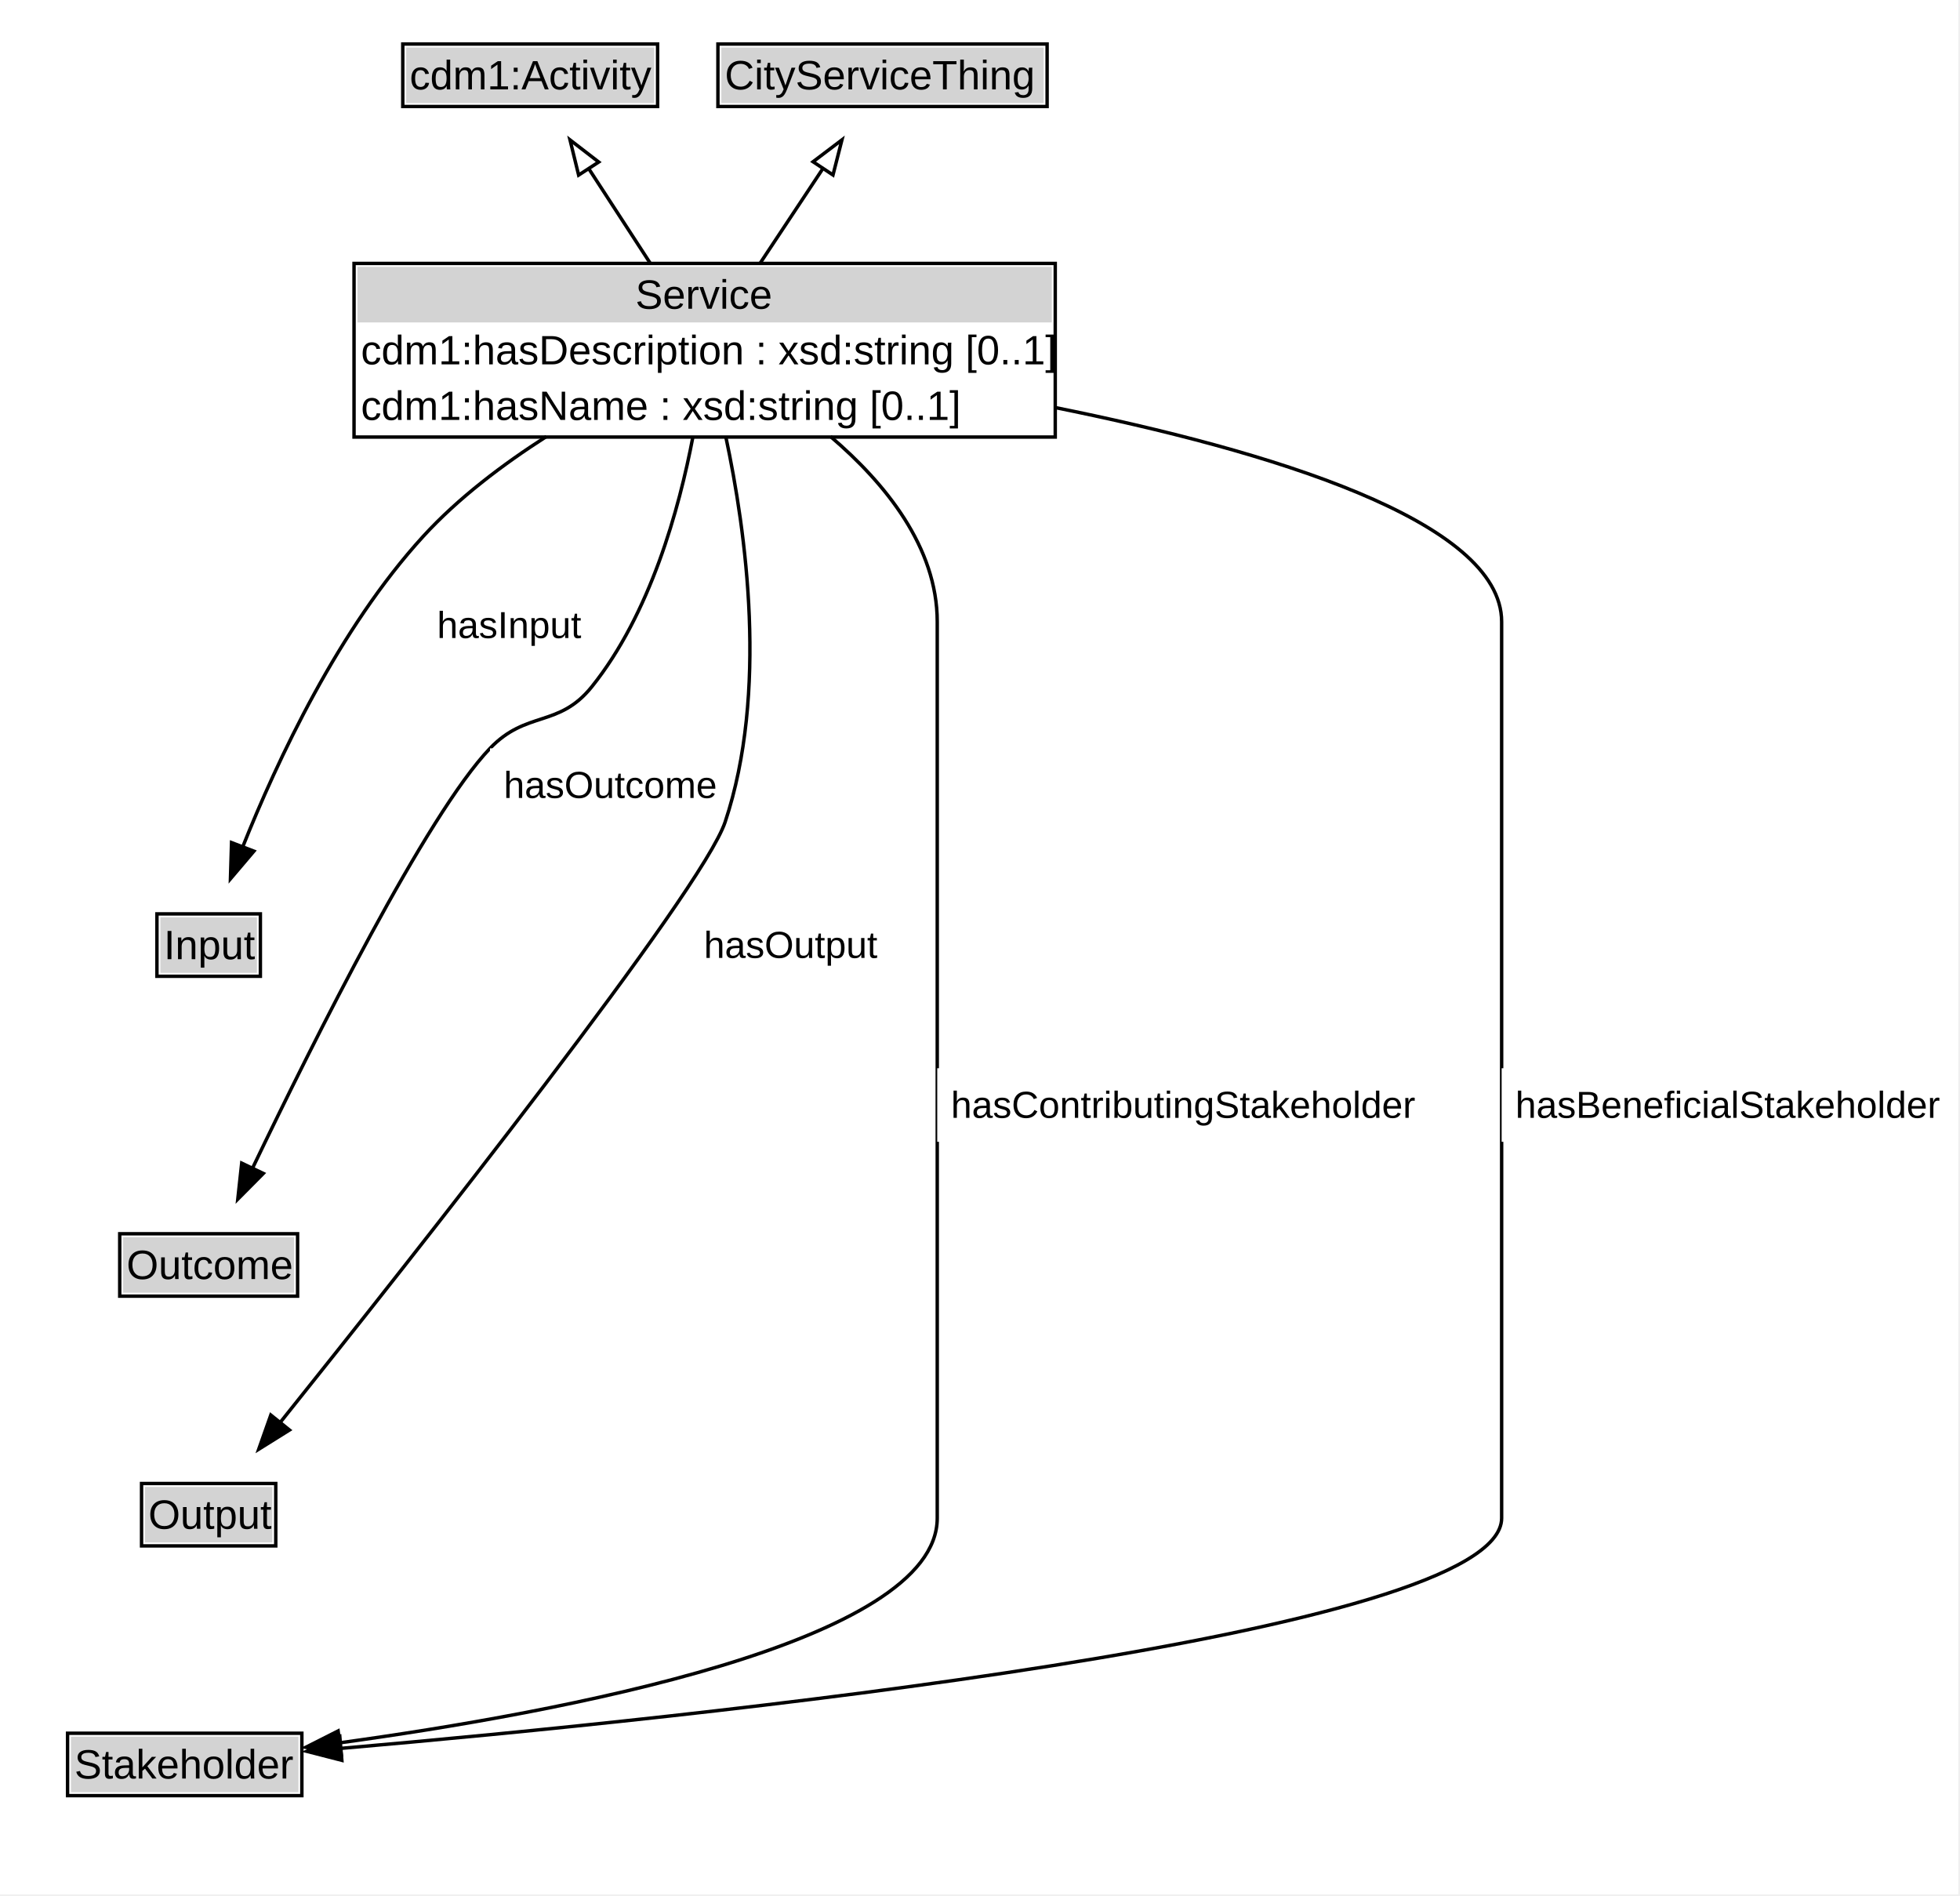
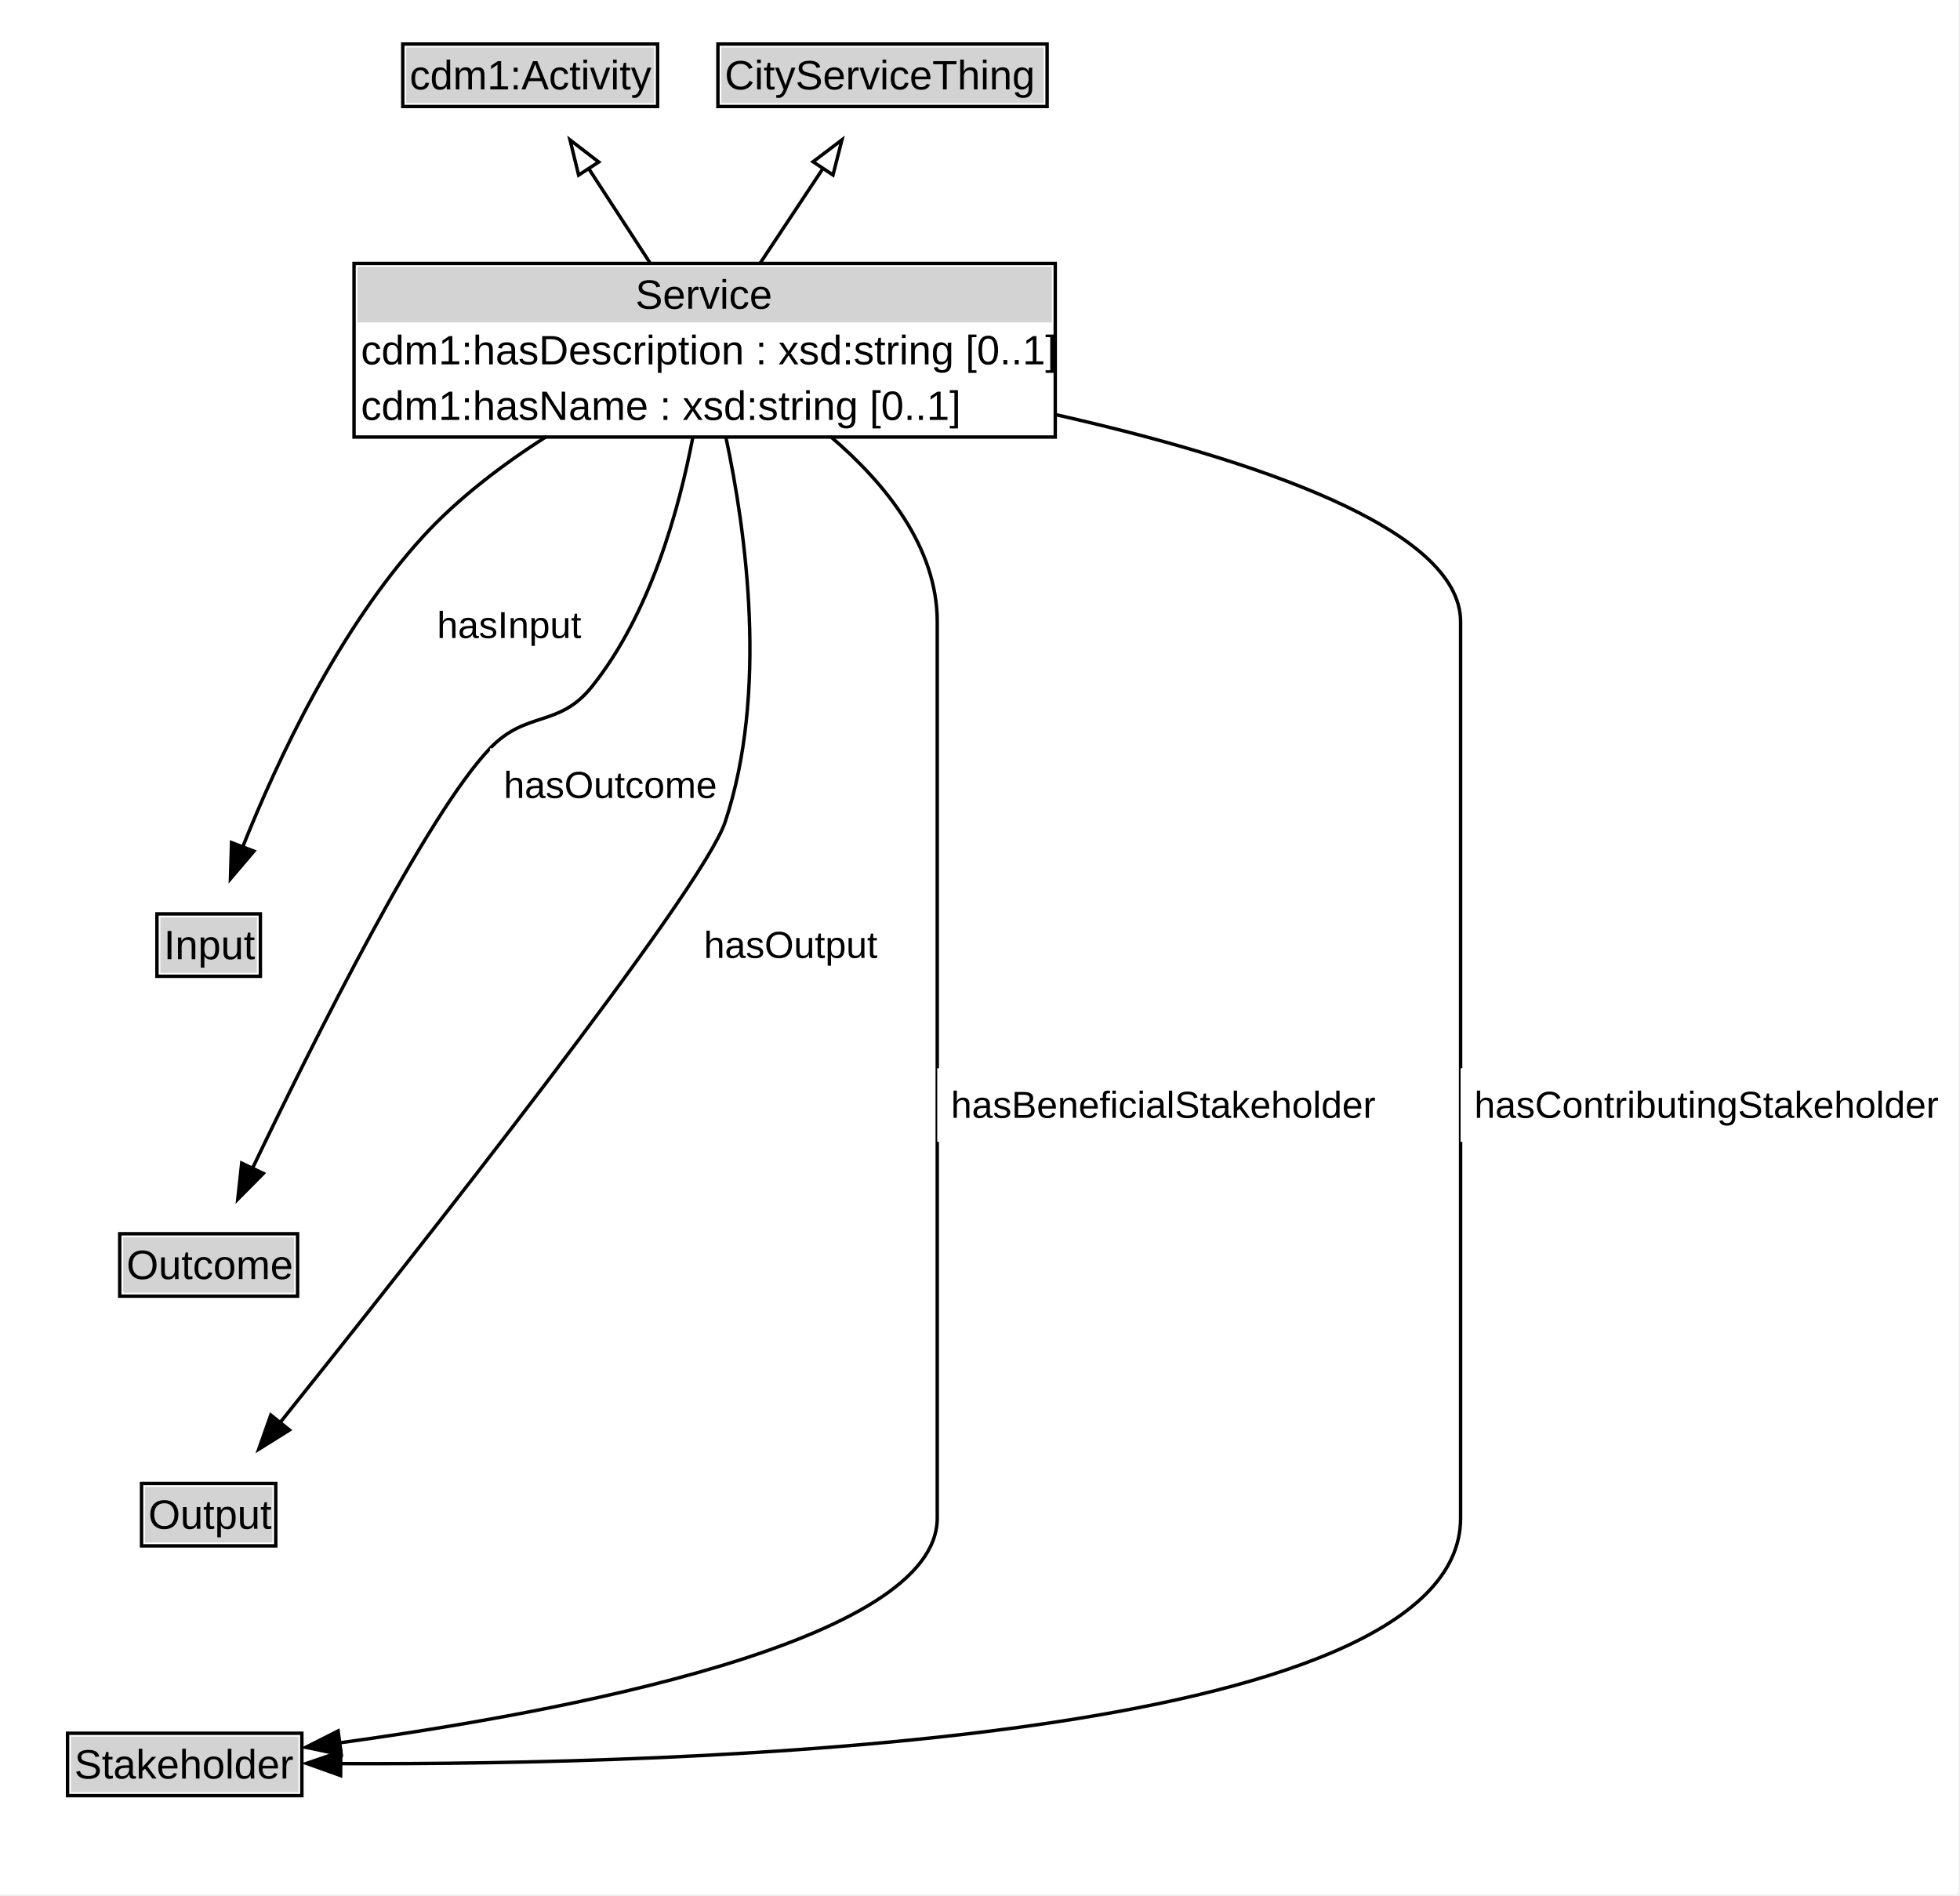
<svg xmlns="http://www.w3.org/2000/svg" xmlns:xlink="http://www.w3.org/1999/xlink" width="573pt" height="554pt" viewBox="0.00 0.00 573.00 554.00">
  <g id="graph0" class="graph" transform="scale(1 1) rotate(0) translate(4 549.75)">
    <polygon fill="white" stroke="none" points="-4,4 -4,-549.75 568.5,-549.75 568.5,4 -4,4" />
    <g id="clust3" class="cluster">
</g>
    <g id="node1" class="node">
      <g id="a_node1">
        <a xlink:href="https://w3id.org/citydata/part1/v1/Activity" xlink:title="&lt;TABLE&gt;">
          <polygon fill="lightgray" stroke="none" points="114.75,-519.62 114.75,-535.88 187.25,-535.88 187.25,-519.62 114.75,-519.62" />
          <text xml:space="preserve" text-anchor="start" x="115.75" y="-523.62" font-family="Arial" font-size="12.00">cdm1:Activity</text>
          <polygon fill="none" stroke="black" points="113.75,-518.62 113.75,-536.88 188.25,-536.88 188.25,-518.62 113.75,-518.62" />
        </a>
      </g>
    </g>
    <g id="node2" class="node">
      <g id="a_node2">
        <a xlink:href="../CityServiceThing" xlink:title="&lt;TABLE&gt;">
          <polygon fill="lightgray" stroke="none" points="206.88,-519.62 206.88,-535.88 301.12,-535.88 301.12,-519.62 206.88,-519.62" />
          <text xml:space="preserve" text-anchor="start" x="207.88" y="-523.62" font-family="Arial" font-size="12.00">CityServiceThing</text>
          <polygon fill="none" stroke="black" points="205.88,-518.62 205.88,-536.88 302.12,-536.88 302.12,-518.62 205.88,-518.62" />
        </a>
      </g>
    </g>
    <g id="node3" class="node">
      <g id="a_node3">
        <a xlink:href="../Service" xlink:title="&lt;TABLE&gt;">
          <polygon fill="lightgray" stroke="none" points="100.5,-455.5 100.5,-471.75 303.5,-471.75 303.5,-455.5 100.5,-455.5" />
          <text xml:space="preserve" text-anchor="start" x="181.75" y="-459.5" font-family="Arial" font-size="12.00">Service</text>
          <text xml:space="preserve" text-anchor="start" x="101.5" y="-443.25" font-family="Arial" font-size="12.00">cdm1:hasDescription : xsd:string [0..1]</text>
          <text xml:space="preserve" text-anchor="start" x="101.5" y="-427" font-family="Arial" font-size="12.00">cdm1:hasName : xsd:string [0..1]</text>
          <polygon fill="none" stroke="black" points="99.5,-422 99.5,-472.75 304.5,-472.75 304.5,-422 99.5,-422" />
        </a>
      </g>
    </g>
    <g id="edge1" class="edge">
      <path fill="none" stroke="black" d="M186.16,-472.71C180.42,-481.54 173.9,-491.55 168.06,-500.54" />
      <polygon fill="none" stroke="black" points="165.16,-498.57 162.64,-508.86 171.03,-502.39 165.16,-498.57" />
    </g>
    <g id="edge2" class="edge">
      <path fill="none" stroke="black" d="M218.15,-472.71C224,-481.54 230.65,-491.55 236.61,-500.54" />
      <polygon fill="none" stroke="black" points="233.69,-502.47 242.14,-508.87 239.52,-498.6 233.69,-502.47" />
    </g>
    <g id="node5" class="node">
      <g id="a_node5">
        <a xlink:href="../Input" xlink:title="&lt;TABLE&gt;">
          <polygon fill="lightgray" stroke="none" points="42.88,-265.38 42.88,-281.62 71.12,-281.62 71.12,-265.38 42.88,-265.38" />
          <text xml:space="preserve" text-anchor="start" x="43.88" y="-269.38" font-family="Arial" font-size="12.00">Input</text>
          <polygon fill="none" stroke="black" points="41.88,-264.38 41.88,-282.62 72.12,-282.62 72.12,-264.38 41.88,-264.38" />
        </a>
      </g>
    </g>
-     <g id="edge9" class="edge">
+     <g id="edge10" class="edge">
      <path fill="none" stroke="black" d="M155.72,-422.14C143.04,-414.03 129.98,-404.18 119.75,-393 95.11,-366.07 77.11,-327.68 66.86,-301.96" />
      <polygon fill="black" stroke="black" points="70.23,-300.95 63.37,-292.87 63.69,-303.46 70.23,-300.95" />
      <polygon fill="white" stroke="none" points="119.75,-356.25 119.75,-377.75 169,-377.75 169,-356.25 119.75,-356.25" />
      <text xml:space="preserve" text-anchor="start" x="123.75" y="-363.25" font-family="Arial" font-size="11.00">hasInput</text>
    </g>
    <g id="node6" class="node">
      <g id="a_node6">
        <a xlink:href="../Outcome" xlink:title="&lt;TABLE&gt;">
          <polygon fill="lightgray" stroke="none" points="32,-171.88 32,-188.12 82,-188.12 82,-171.88 32,-171.88" />
          <text xml:space="preserve" text-anchor="start" x="33" y="-175.88" font-family="Arial" font-size="12.00">Outcome</text>
          <polygon fill="none" stroke="black" points="31,-170.88 31,-189.12 83,-189.12 83,-170.88 31,-170.88" />
        </a>
      </g>
    </g>
-     <g id="edge8" class="edge">
+     <g id="edge11" class="edge">
      <path fill="none" stroke="black" d="M198.58,-422.11C194.55,-400.92 186.1,-370.29 169,-349 159.32,-336.95 149.94,-342.16 139.25,-331 120.83,-311.78 87.86,-245.9 69.76,-208.15" />
      <polygon fill="black" stroke="black" points="72.98,-206.75 65.52,-199.23 66.66,-209.76 72.98,-206.75" />
      <polygon fill="white" stroke="none" points="139.25,-309.5 139.25,-331 208,-331 208,-309.5 139.25,-309.5" />
      <text xml:space="preserve" text-anchor="start" x="143.25" y="-316.5" font-family="Arial" font-size="11.00">hasOutcome</text>
    </g>
    <g id="node7" class="node">
      <g id="a_node7">
        <a xlink:href="../Output" xlink:title="&lt;TABLE&gt;">
          <polygon fill="lightgray" stroke="none" points="38.38,-98.88 38.38,-115.12 75.62,-115.12 75.62,-98.88 38.38,-98.88" />
          <text xml:space="preserve" text-anchor="start" x="39.38" y="-102.88" font-family="Arial" font-size="12.00">Output</text>
          <polygon fill="none" stroke="black" points="37.38,-97.88 37.38,-116.12 76.62,-116.12 76.62,-97.88 37.38,-97.88" />
        </a>
      </g>
    </g>
-     <g id="edge11" class="edge">
+     <g id="edge12" class="edge">
      <path fill="none" stroke="black" d="M208.17,-422.16C214.14,-394.23 220.59,-347.3 208,-309.5 201.28,-289.34 117.64,-183.53 77.81,-133.83" />
      <polygon fill="black" stroke="black" points="80.63,-131.75 71.64,-126.14 75.17,-136.13 80.63,-131.75" />
      <polygon fill="white" stroke="none" points="197.77,-262.75 197.77,-284.25 255.27,-284.25 255.27,-262.75 197.77,-262.75" />
      <text xml:space="preserve" text-anchor="start" x="201.77" y="-269.75" font-family="Arial" font-size="11.00">hasOutput</text>
    </g>
    <g id="node8" class="node">
      <g id="a_node8">
        <a xlink:href="../Stakeholder" xlink:title="&lt;TABLE&gt;">
          <polygon fill="lightgray" stroke="none" points="16.75,-25.88 16.75,-42.12 83.25,-42.12 83.25,-25.88 16.75,-25.88" />
          <text xml:space="preserve" text-anchor="start" x="17.75" y="-29.88" font-family="Arial" font-size="12.00">Stakeholder</text>
          <polygon fill="none" stroke="black" points="15.75,-24.88 15.75,-43.12 84.25,-43.12 84.25,-24.88 15.75,-24.88" />
        </a>
      </g>
    </g>
-     <g id="edge10" class="edge">
+     <g id="edge8" class="edge">
      <path fill="none" stroke="black" d="M238.79,-422.16C254.81,-408.5 270,-389.8 270,-368 270,-368 270,-368 270,-106 270,-69.56 159.3,-49.09 94.95,-40.27" />
      <polygon fill="black" stroke="black" points="95.77,-36.85 85.39,-39.01 94.85,-43.79 95.77,-36.85" />
-       <polygon fill="white" stroke="none" points="270,-216 270,-237.5 411.5,-237.5 411.5,-216 270,-216" />
-       <text xml:space="preserve" text-anchor="start" x="274" y="-223" font-family="Arial" font-size="11.00">hasContributingStakeholder</text>
+       <polygon fill="white" stroke="none" points="270,-216 270,-237.5 399.5,-237.5 399.5,-216 270,-216" />
+       <text xml:space="preserve" text-anchor="start" x="274" y="-223" font-family="Arial" font-size="11.00">hasBeneficialStakeholder</text>
    </g>
-     <g id="edge12" class="edge">
-       <path fill="none" stroke="black" d="M304.2,-430.68C366.8,-418.07 435,-397.55 435,-368 435,-368 435,-368 435,-106 435,-71.84 197.56,-47.55 95.62,-38.69" />
-       <polygon fill="black" stroke="black" points="95.94,-35.2 85.67,-37.84 95.34,-42.18 95.94,-35.2" />
-       <polygon fill="white" stroke="none" points="435,-216 435,-237.5 564.5,-237.5 564.5,-216 435,-216" />
-       <text xml:space="preserve" text-anchor="start" x="439" y="-223" font-family="Arial" font-size="11.00">hasBeneficialStakeholder</text>
+     <g id="edge9" class="edge">
+       <path fill="none" stroke="black" d="M304.41,-428.6C362.22,-415.55 423,-395.33 423,-368 423,-368 423,-368 423,-106 423,-40.04 195.08,-33.82 95.57,-34.24" />
+       <polygon fill="black" stroke="black" points="95.58,-30.74 85.6,-34.31 95.63,-37.74 95.58,-30.74" />
+       <polygon fill="white" stroke="none" points="423,-216 423,-237.5 564.5,-237.5 564.5,-216 423,-216" />
+       <text xml:space="preserve" text-anchor="start" x="427" y="-223" font-family="Arial" font-size="11.00">hasContributingStakeholder</text>
    </g>
  </g>
</svg>
